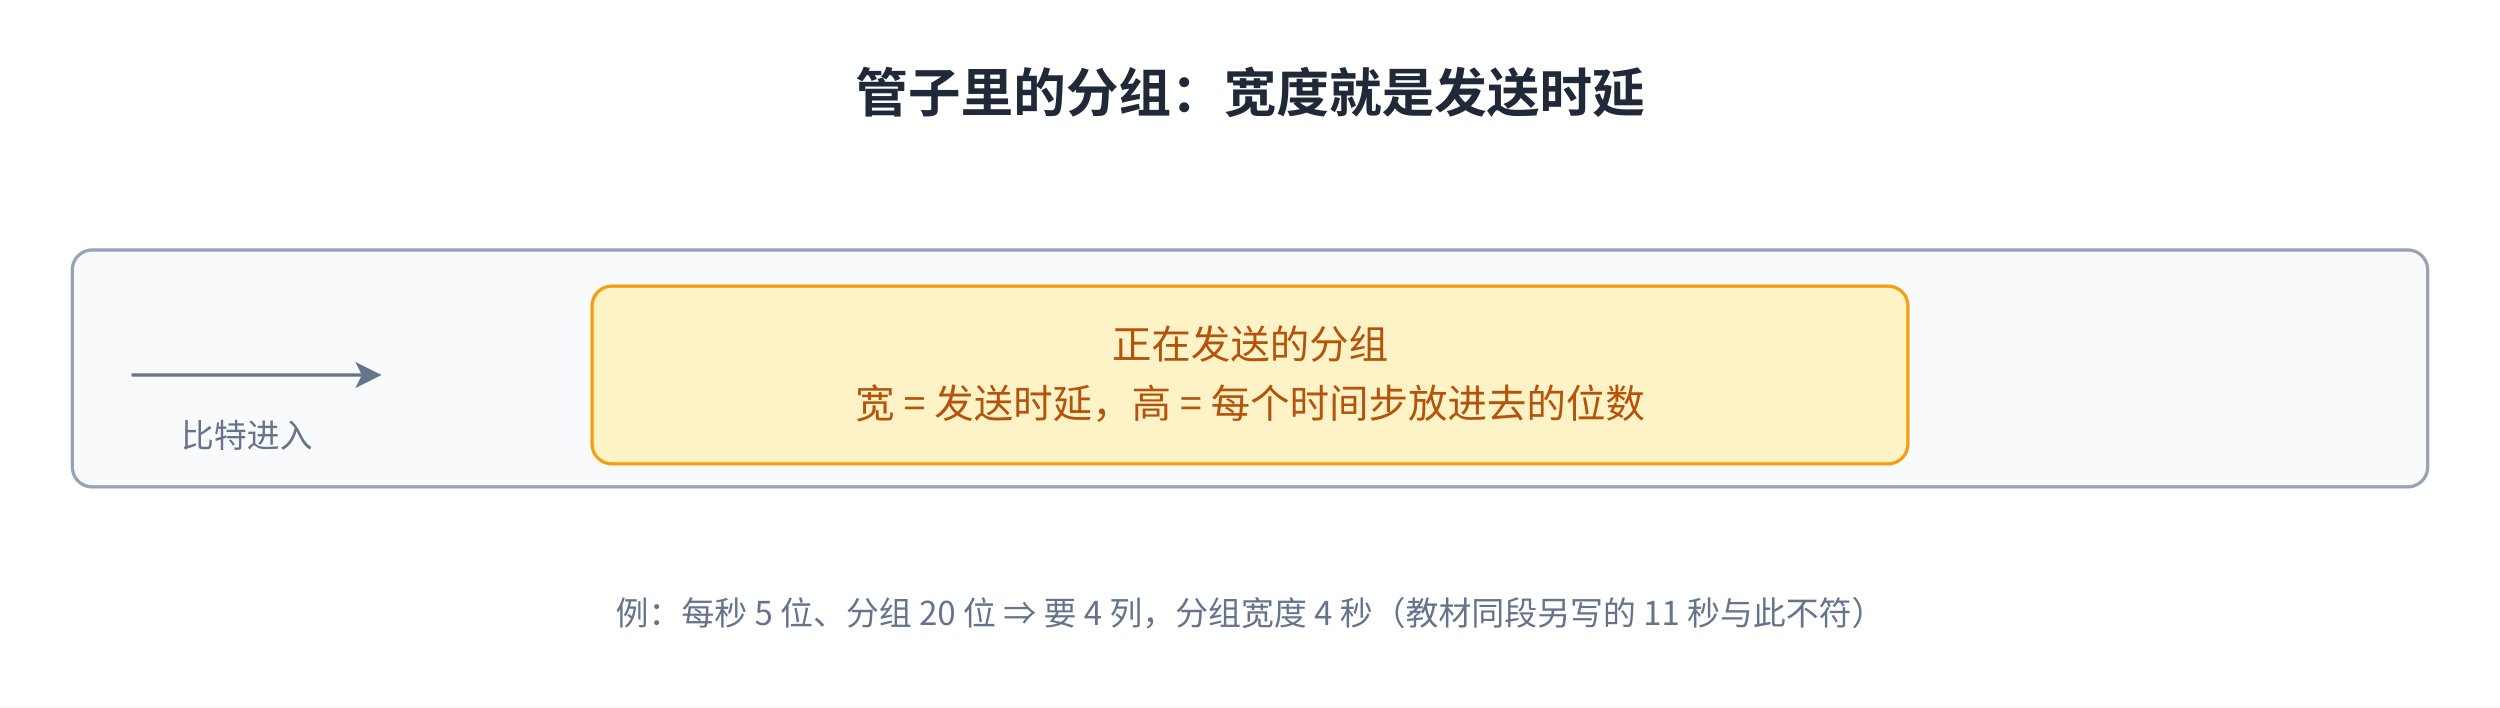
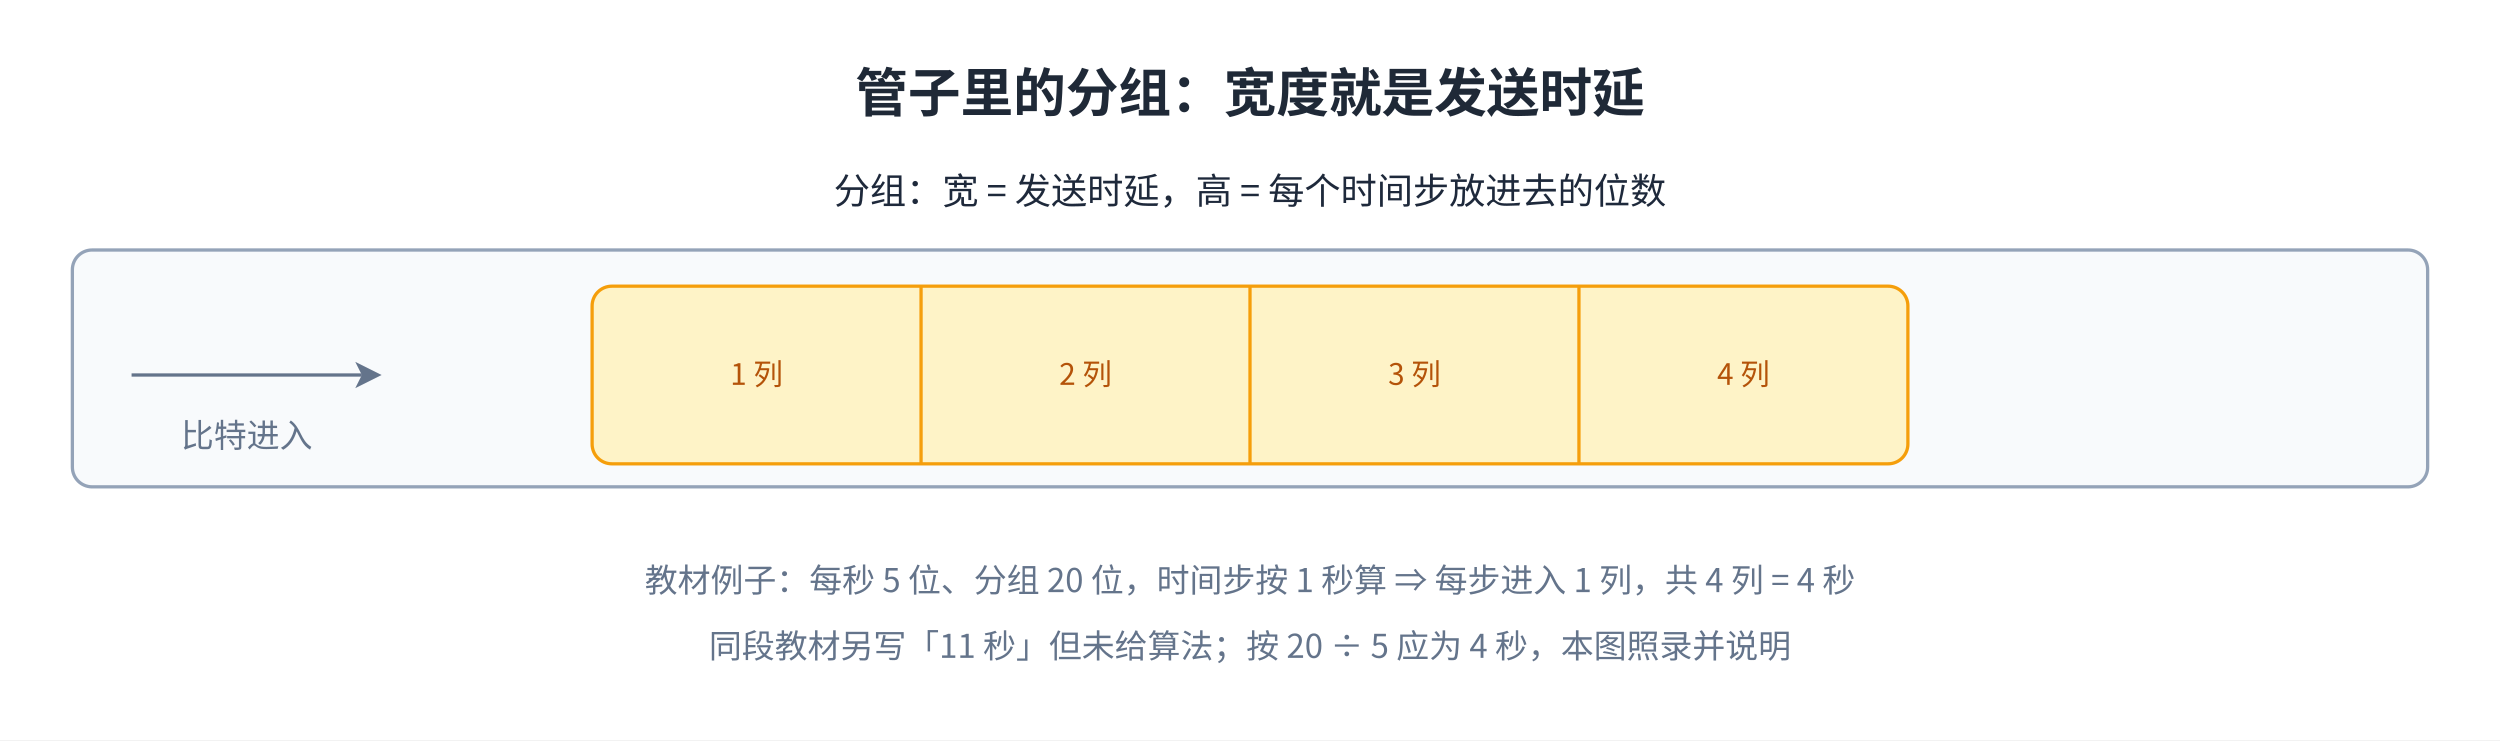
- <svg xmlns="http://www.w3.org/2000/svg" viewBox="0 0 760 215" width="760" height="215" role="img" aria-labelledby="fig-links-7-title fig-links-7-desc">
+ <svg xmlns="http://www.w3.org/2000/svg" viewBox="0 0 760 225" width="760" height="225" role="img" aria-labelledby="fig-links-7-title fig-links-7-desc">
  <defs>
    <style>
      text { font-family: 'PingFang SC', 'Microsoft YaHei', 'Noto Sans CJK SC', system-ui, sans-serif; }
    </style>
    <marker id="arrow" markerWidth="8" markerHeight="8" refX="2" refY="4" orient="auto" markerUnits="userSpaceOnUse">
      <path d="M0,0 L8,4 L0,8 L2,4 z" fill="#64748b" />
    </marker>
  </defs>
-   <rect x="0" y="0" width="760" height="215" fill="#ffffff" />
+   <rect x="0" y="0" width="760" height="225" fill="#ffffff" />
  <text x="380" y="34" font-size="16" font-weight="600" fill="#1f2937" text-anchor="middle">管子里的分组：宽度就是发送时延</text>
+   <text x="380" y="62" font-size="11" fill="#1e293b" text-anchor="middle">分组：宽 = 发送时延，高 = 每个时间步放进去的位数</text>
  <rect x="22" y="76" width="716" height="72" rx="6" fill="#f8fafc" stroke="#94a3b8" />
  <path d="M40,114 L 110,114" fill="none" stroke="#64748b" marker-end="url(#arrow)" />
  <text x="75" y="136" font-size="10" fill="#64748b" text-anchor="middle">比特进入</text>
  <rect x="180" y="87" width="400" height="54" rx="6" fill="#fef3c7" stroke="#f59e0b" />
-   <text x="380" y="109" font-size="12" fill="#b45309" text-anchor="middle">正在发送的分组</text>
-   <text x="380" y="127" font-size="12" fill="#b45309" text-anchor="middle">宽 = 发送时延，高 = 每个时间步放进去的位数</text>
-   <text x="380" y="190" font-size="10" fill="#64748b" text-anchor="middle">例：每秒 5 位、分组 20 位 ⇒ 要 4 列，分组宽度 4 秒（教材同段另写的 11 秒与此不符）</text>
+   <path d="M280,87 L 280,141" fill="none" stroke="#f59e0b" />
+   <path d="M380,87 L 380,141" fill="none" stroke="#f59e0b" />
+   <path d="M480,87 L 480,141" fill="none" stroke="#f59e0b" />
+   <text x="230" y="117" font-size="9" fill="#b45309" text-anchor="middle">1 列</text>
+   <text x="330" y="117" font-size="9" fill="#b45309" text-anchor="middle">2 列</text>
+   <text x="430" y="117" font-size="9" fill="#b45309" text-anchor="middle">3 列</text>
+   <text x="530" y="117" font-size="9" fill="#b45309" text-anchor="middle">4 列</text>
+   <text x="380" y="180" font-size="10" fill="#64748b" text-anchor="middle">教材例子：每秒 5 位、分组 20 位，时间步按 1 秒算 ⇒ 每步进入 1 列，共 4 列 = 4 秒</text>
+   <text x="380" y="200" font-size="10" fill="#64748b" text-anchor="middle">同段教材另写「11 秒」但未给算法；按 20 ÷ 5 应为 4 秒，本图照录并说明</text>
</svg>
